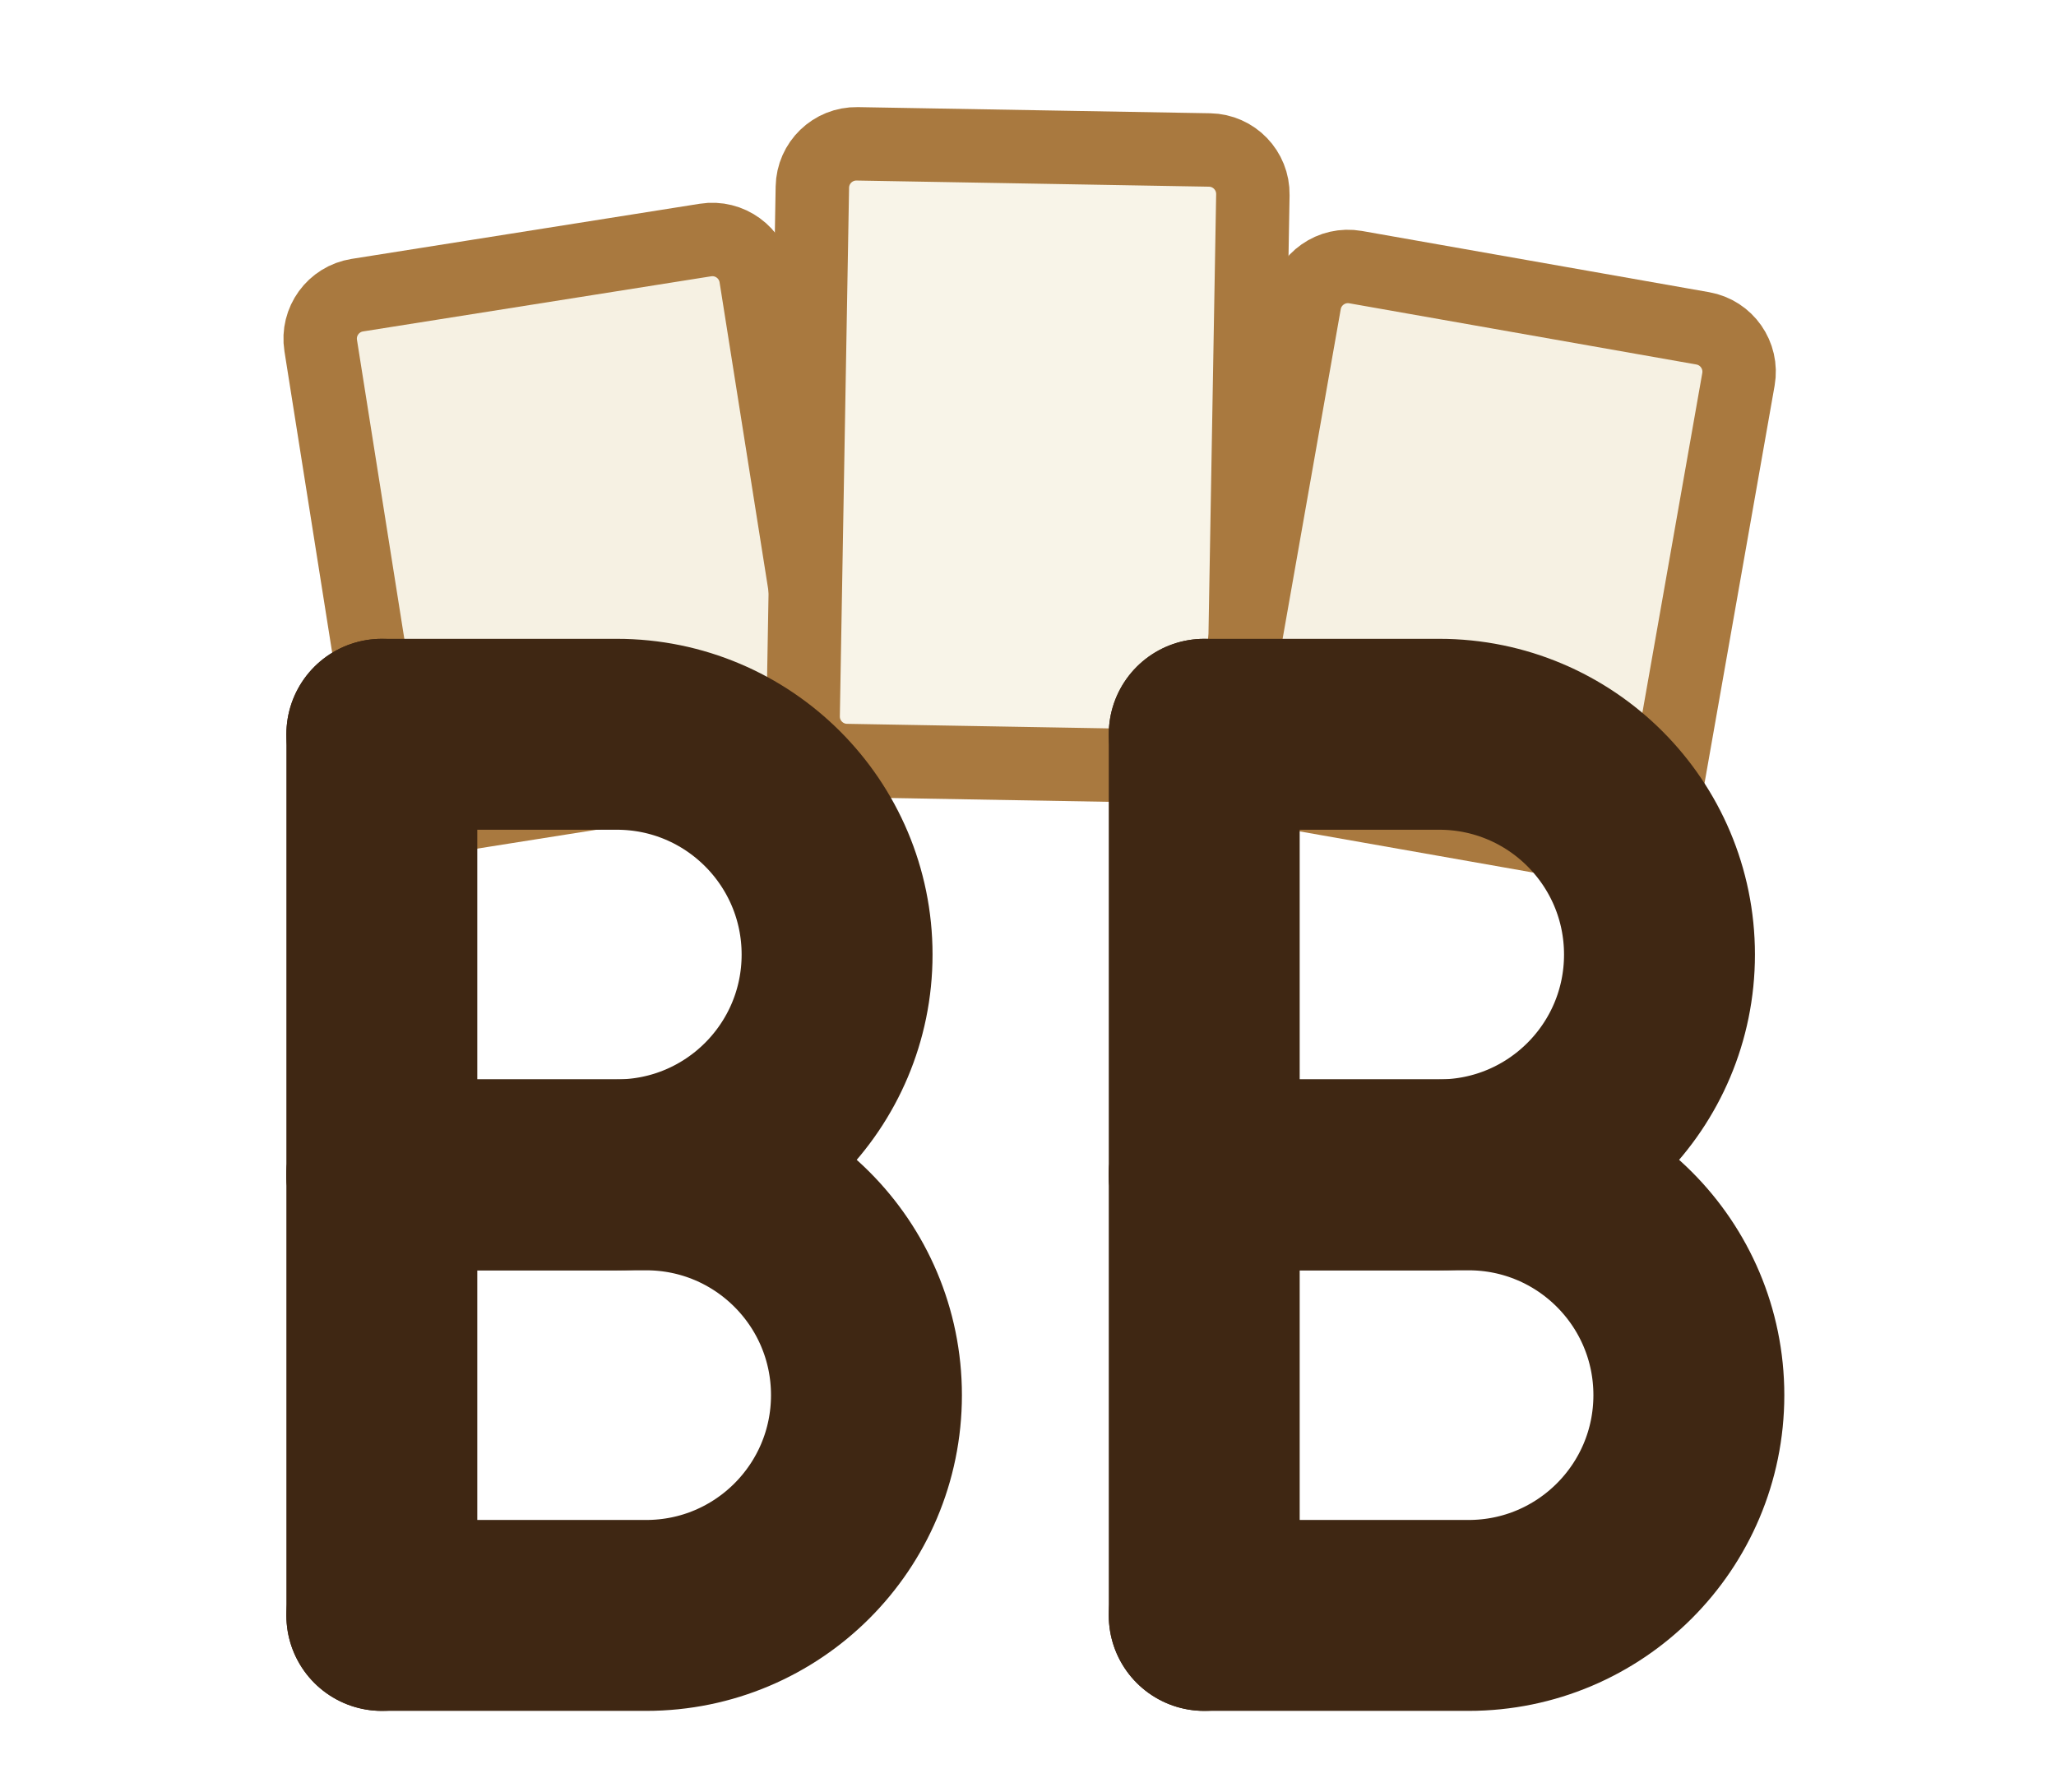
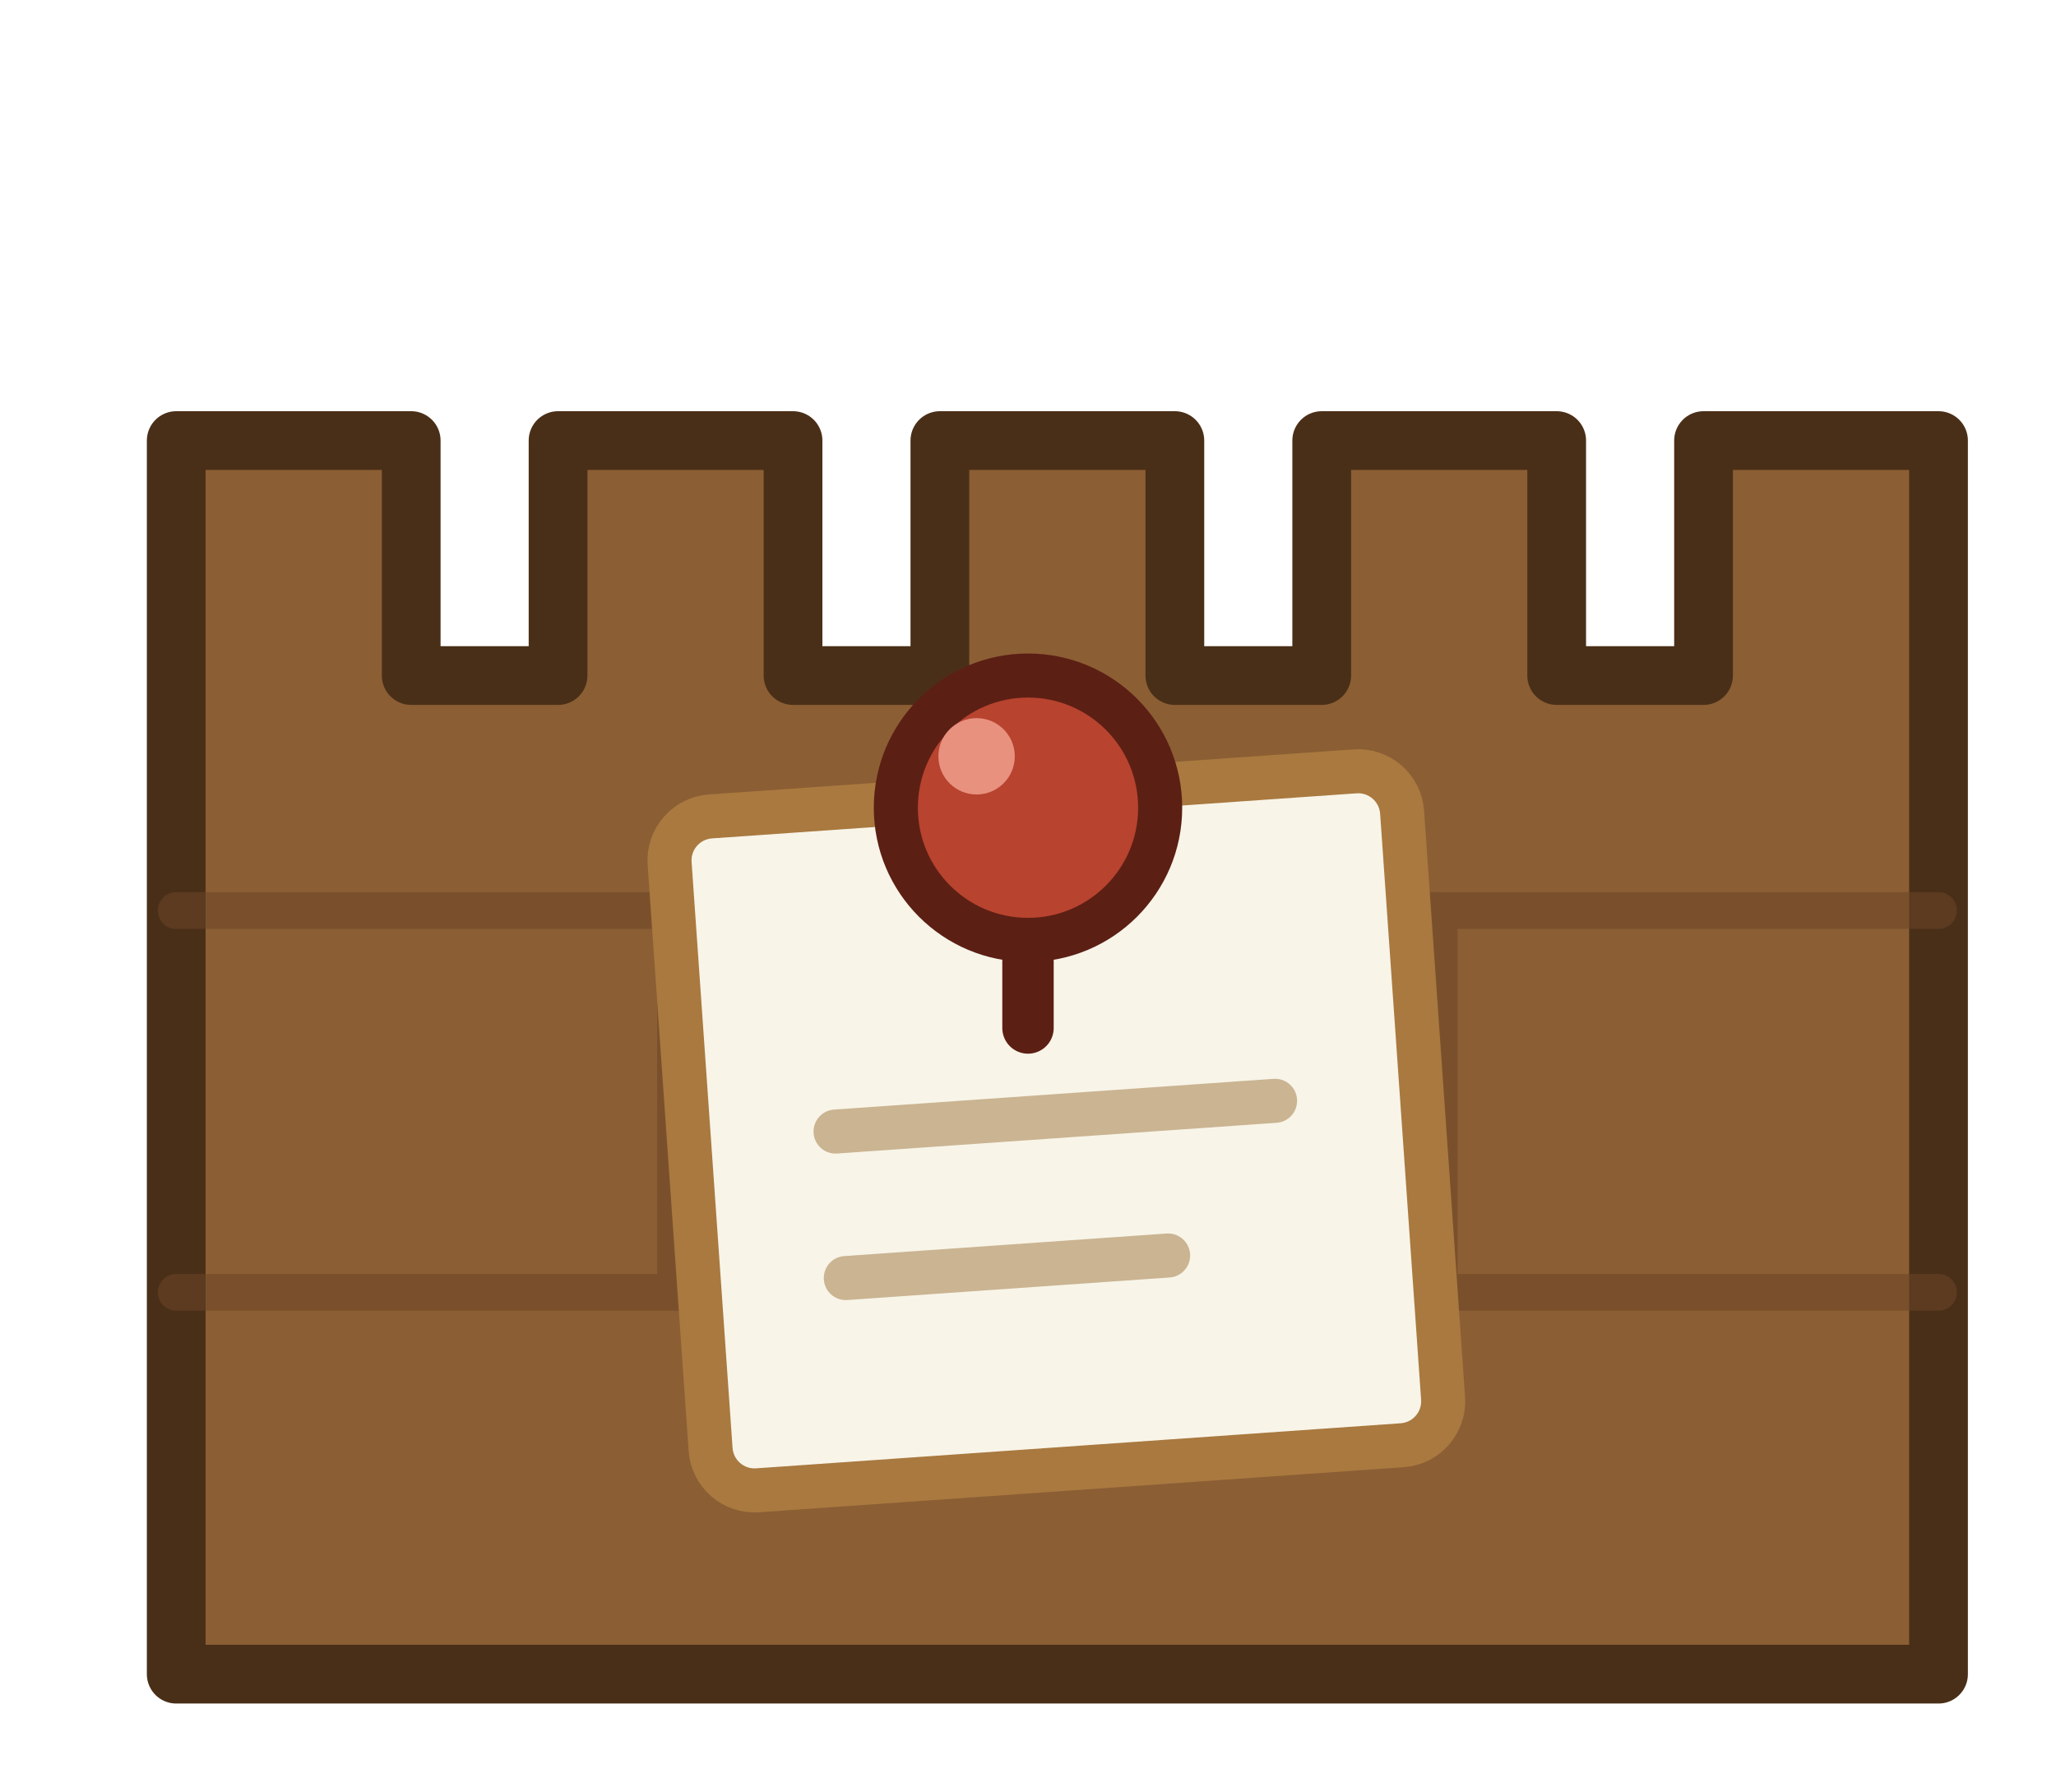
- <svg xmlns="http://www.w3.org/2000/svg" viewBox="0 0 140 122" role="img" aria-label="Borough Boards">
-   <g fill="none" stroke-linecap="round" stroke-linejoin="round">
-     <g stroke="#a9793f" stroke-width="5">
-       <rect x="24" y="18" width="30" height="36" rx="3" transform="rotate(-9 39 36)" fill="#f6f1e3" />
-       <rect x="55" y="10" width="30" height="42" rx="3" transform="rotate(1 70 31)" fill="#f8f4e8" />
-       <rect x="86" y="20" width="30" height="36" rx="3" transform="rotate(10 101 38)" fill="#f6f1e3" />
+ <svg xmlns="http://www.w3.org/2000/svg" viewBox="0 0 140 122" role="img" aria-label="Pinhold">
+   <g stroke-linecap="round" stroke-linejoin="round">
+     <path d="M 12 114 V 30 H 28 V 46 H 38 V 30 H 54 V 46 H 64 V 30 H 80 V 46 H 90 V 30 H 106 V 46 H 116 V 30 H 132 V 114 Z" fill="#8b5e34" stroke="#4a2f18" stroke-width="4" />
+     <g stroke="#6b4526" stroke-width="2.5" opacity="0.55">
+       <path d="M 12 62 H 132" />
+       <path d="M 12 88 H 132" />
+       <path d="M 46 62 V 88" />
+       <path d="M 98 62 V 88" />
    </g>
-     <g stroke="#3f2713" stroke-width="13">
-       <path d="M 26 50 V 110" />
-       <path d="M 26 50 H 42 A 15 15 0 0 1 42 80 H 26" />
-       <path d="M 26 80 H 44 A 15 15 0 0 1 44 110 H 26" />
-       <path d="M 82 50 V 110" />
-       <path d="M 82 50 H 98 A 15 15 0 0 1 98 80 H 82" />
-       <path d="M 82 80 H 100 A 15 15 0 0 1 100 110 H 82" />
+     <g transform="rotate(-4 72 78)">
+       <rect x="47" y="54" width="50" height="46" rx="3" fill="#f8f4e8" stroke="#a9793f" stroke-width="3" />
+       <g stroke="#c2a982" stroke-width="3" opacity="0.85">
+         <path d="M 57 76 H 87" />
+         <path d="M 57 86 H 79" />
+       </g>
    </g>
+     <path d="M 70 60 V 70" stroke="#5c1f14" stroke-width="3.5" />
+     <circle cx="70" cy="55" r="9" fill="#b8432f" stroke="#5c1f14" stroke-width="3" />
+     <circle cx="66.5" cy="51.5" r="2.6" fill="#e8917f" />
  </g>
</svg>
